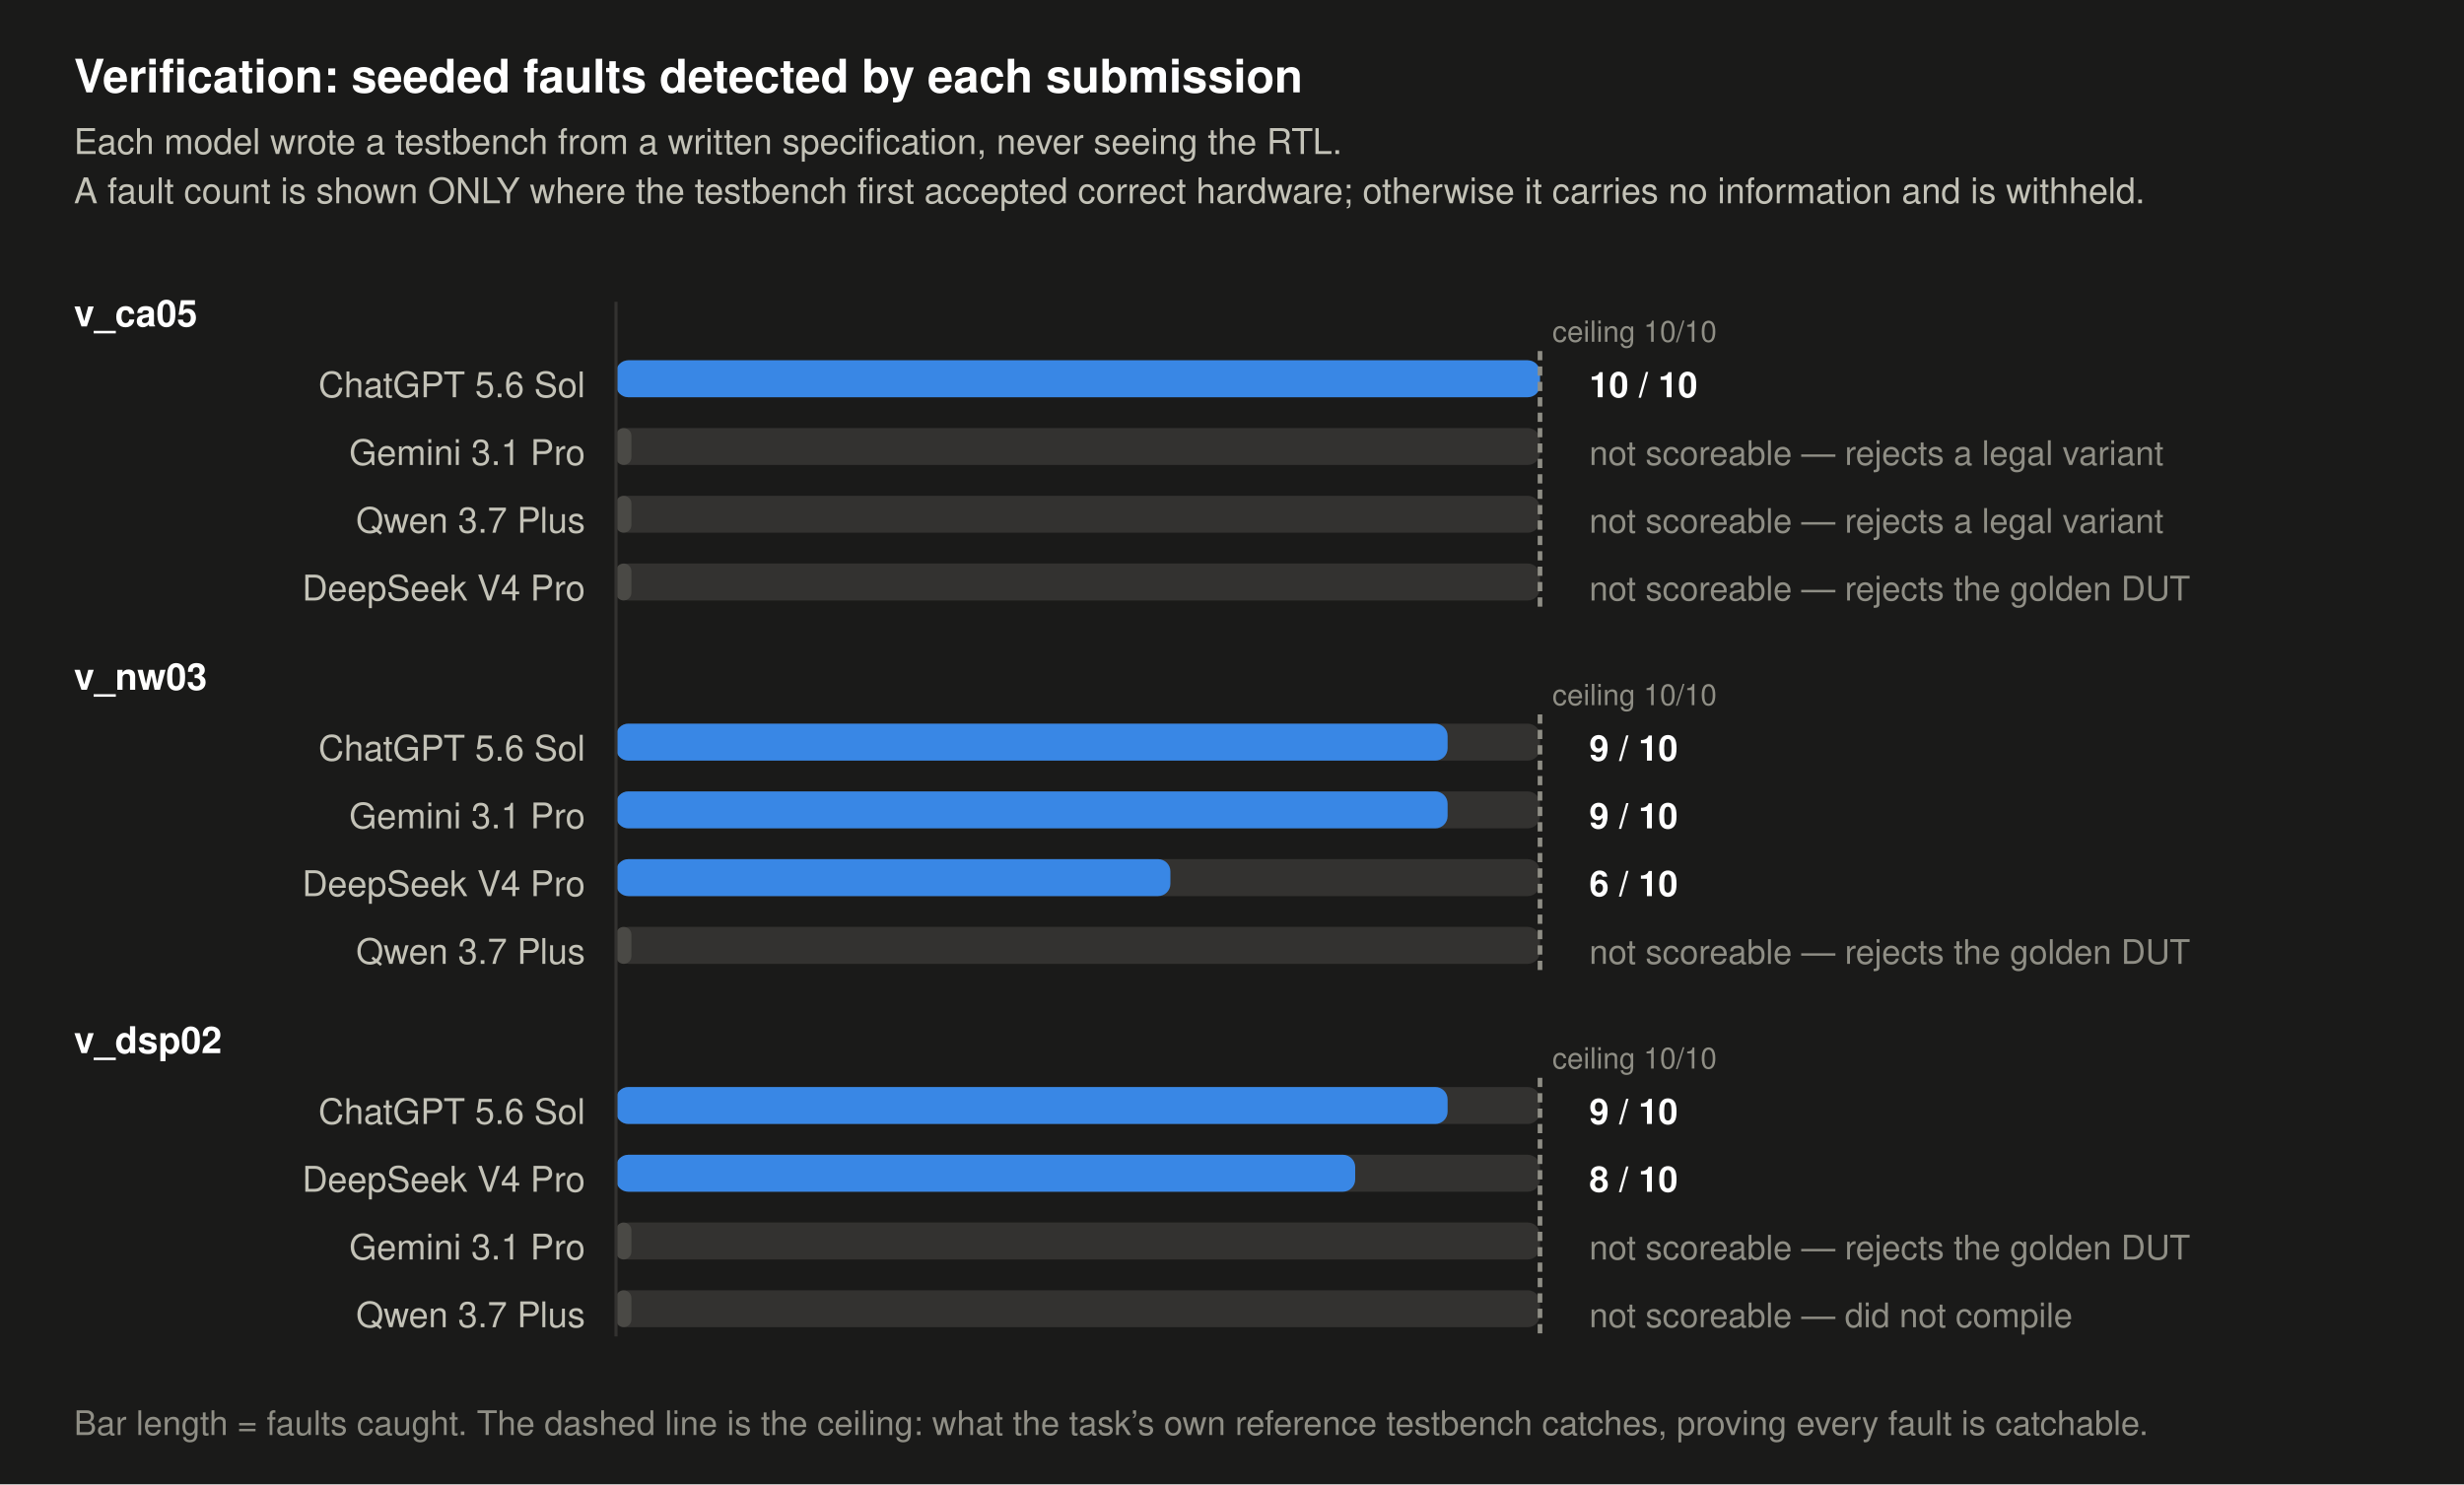
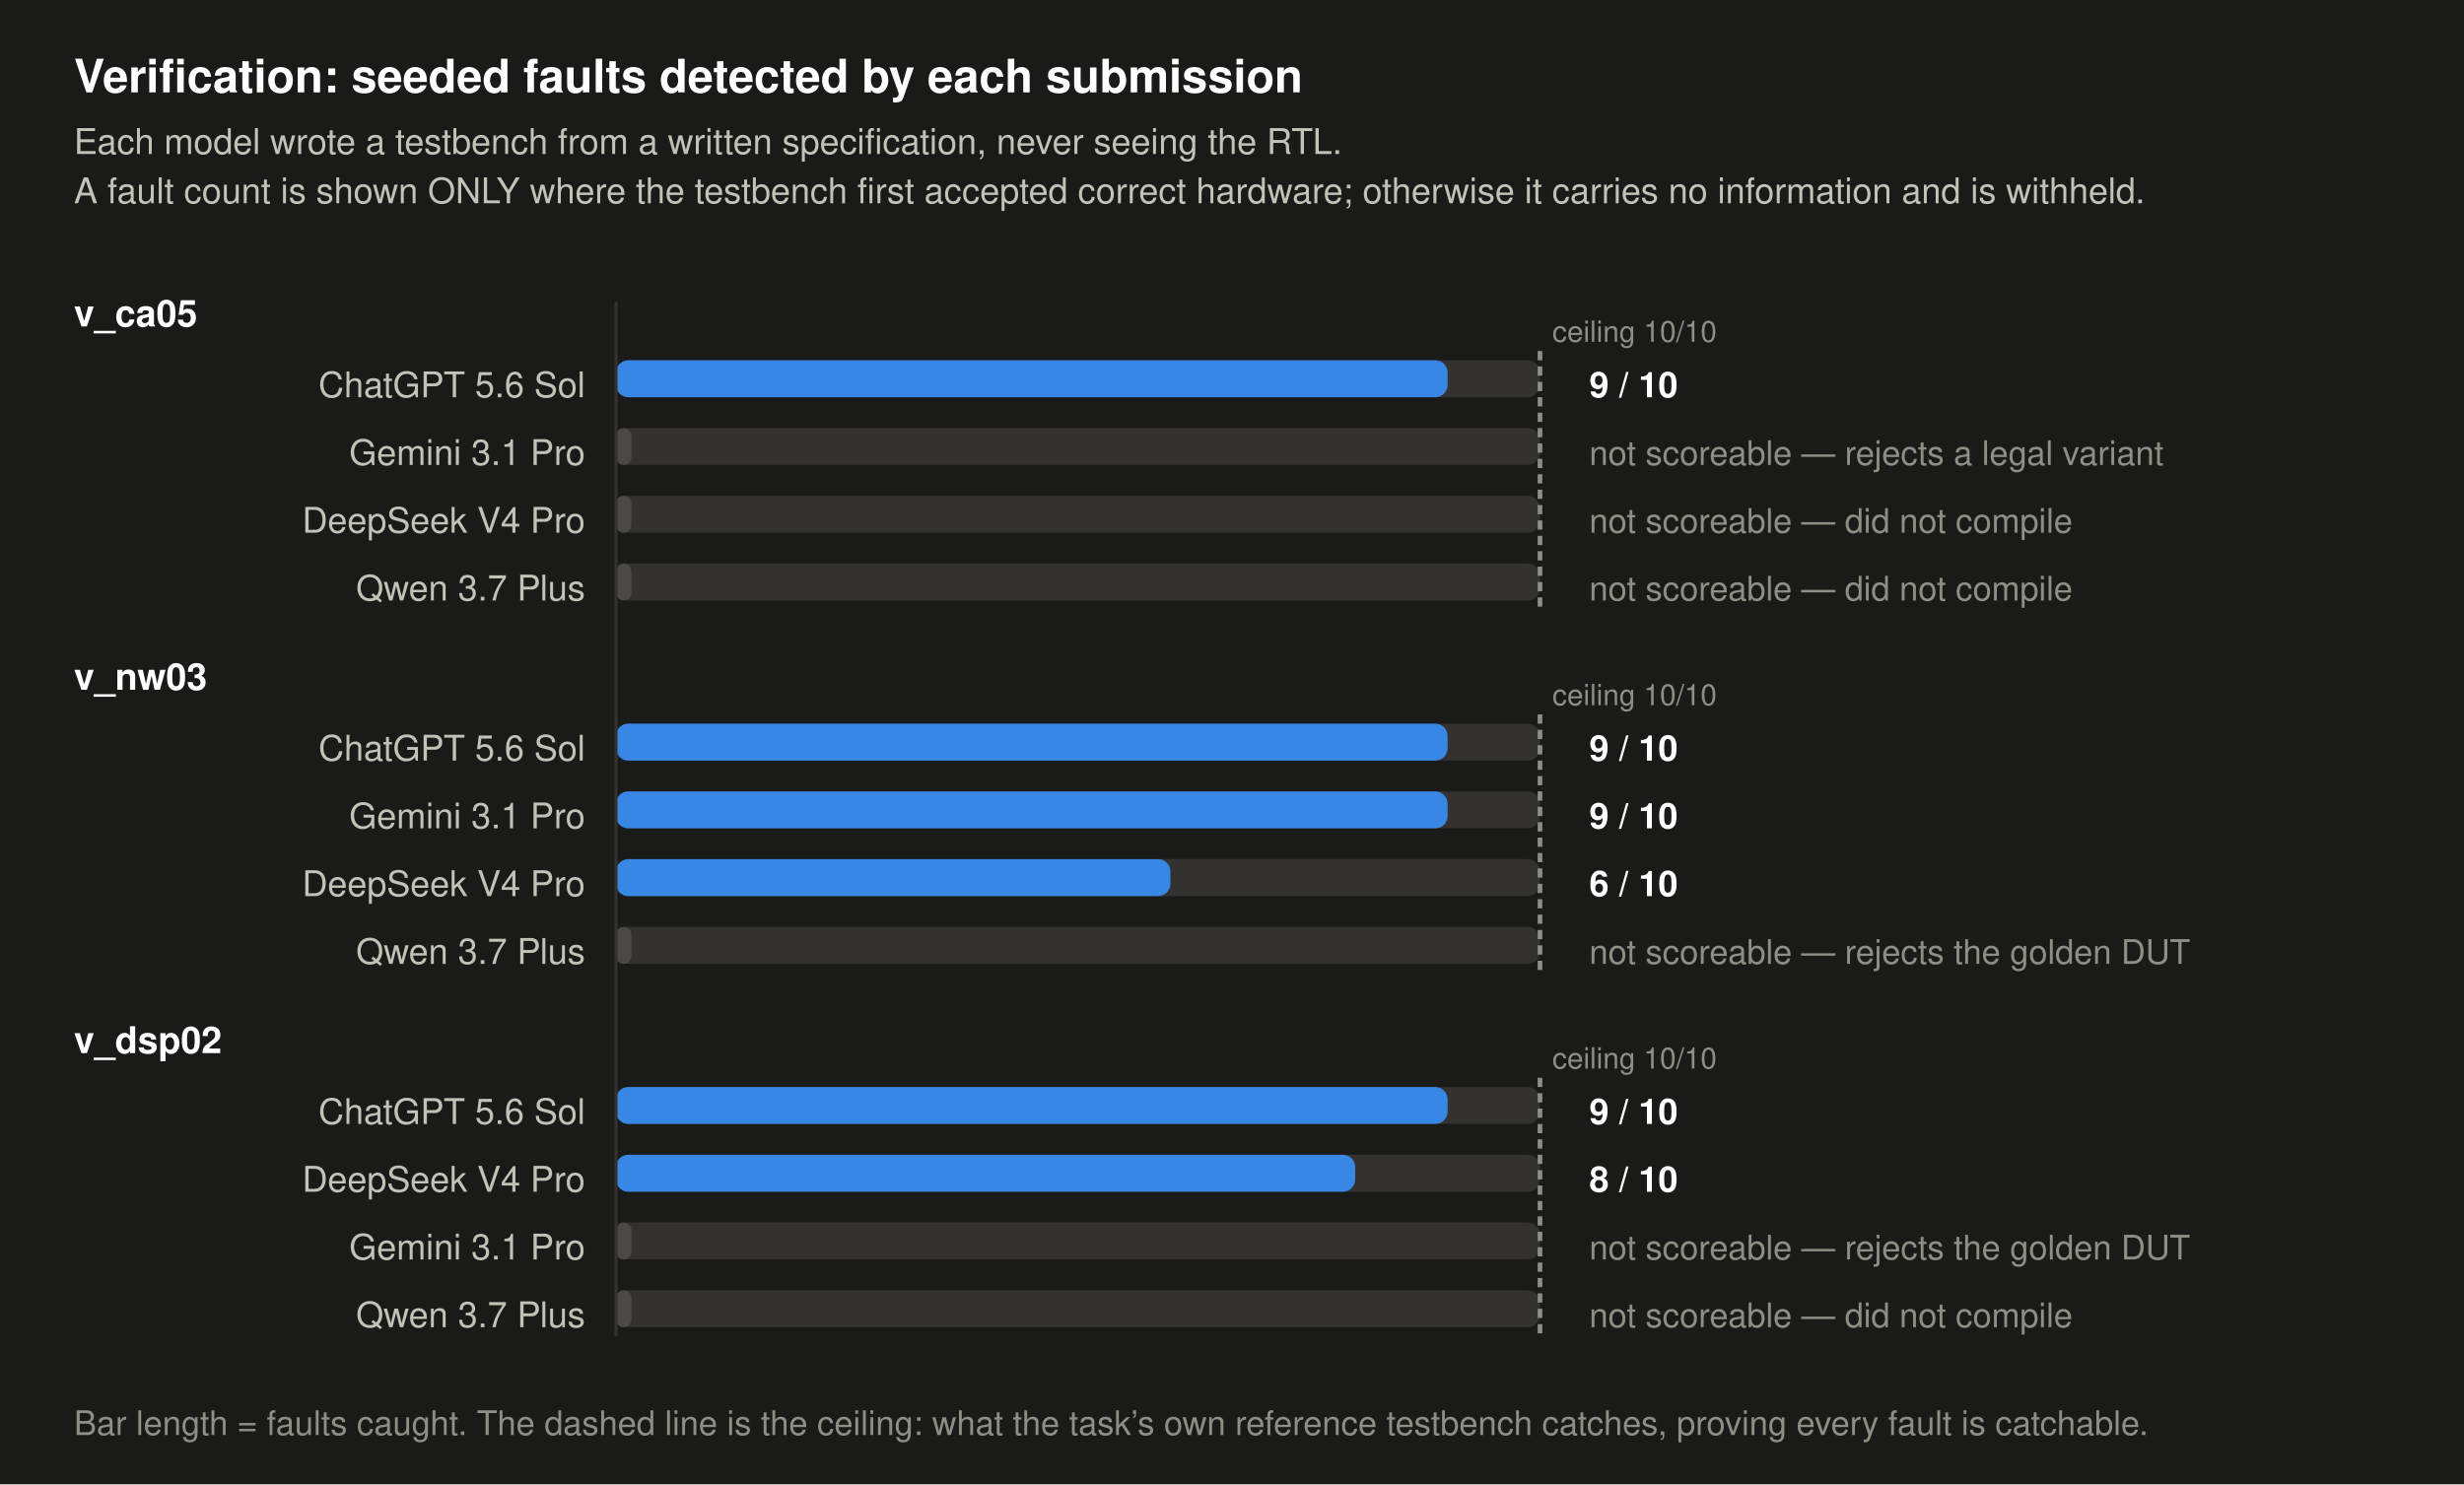
<svg xmlns="http://www.w3.org/2000/svg" width="800" height="482" viewBox="0 0 800 482" font-family="-apple-system,BlinkMacSystemFont,'Segoe UI',Helvetica,Arial,sans-serif">
  <rect width="800" height="482" fill="#1a1a19" />
  <text x="24" y="30" font-size="15" font-weight="600" fill="#ffffff">Verification: seeded faults detected by each submission</text>
  <text x="24" y="50" font-size="11.5" fill="#c3c2b7">Each model wrote a testbench from a written specification, never seeing the RTL.</text>
  <text x="24" y="66" font-size="11.5" fill="#c3c2b7">A fault count is shown ONLY where the testbench first accepted correct hardware; otherwise it carries no information and is withheld.</text>
  <text x="24" y="106" font-size="12" font-weight="600" fill="#ffffff">v_ca05</text>
  <text x="190" y="129.0" font-size="11.5" text-anchor="end" fill="#c3c2b7">ChatGPT 5.6 Sol</text>
  <rect x="200" y="117" width="300" height="12" rx="4" fill="#333230" />
-   <rect x="200" y="117" width="300.0" height="12" rx="4" fill="#3987e5" />
-   <text x="516" y="129.0" font-size="11.5" font-weight="600" fill="#ffffff">10 / 10</text>
+   <rect x="200" y="117" width="270.0" height="12" rx="4" fill="#3987e5" />
+   <text x="516" y="129.0" font-size="11.5" font-weight="600" fill="#ffffff">9 / 10</text>
  <text x="190" y="151.0" font-size="11.5" text-anchor="end" fill="#c3c2b7">Gemini 3.1 Pro</text>
  <rect x="200" y="139" width="300" height="12" rx="4" fill="#333230" />
  <rect x="200" y="139" width="5" height="12" rx="2.5" fill="#4a4945" />
  <text x="516" y="151.0" font-size="11" fill="#8f8e85">not scoreable — rejects a legal variant</text>
-   <text x="190" y="173.0" font-size="11.5" text-anchor="end" fill="#c3c2b7">Qwen 3.7 Plus</text>
+   <text x="190" y="173.0" font-size="11.5" text-anchor="end" fill="#c3c2b7">DeepSeek V4 Pro</text>
  <rect x="200" y="161" width="300" height="12" rx="4" fill="#333230" />
  <rect x="200" y="161" width="5" height="12" rx="2.5" fill="#4a4945" />
-   <text x="516" y="173.0" font-size="11" fill="#8f8e85">not scoreable — rejects a legal variant</text>
-   <text x="190" y="195.0" font-size="11.5" text-anchor="end" fill="#c3c2b7">DeepSeek V4 Pro</text>
+   <text x="516" y="173.0" font-size="11" fill="#8f8e85">not scoreable — did not compile</text>
+   <text x="190" y="195.0" font-size="11.5" text-anchor="end" fill="#c3c2b7">Qwen 3.7 Plus</text>
  <rect x="200" y="183" width="300" height="12" rx="4" fill="#333230" />
  <rect x="200" y="183" width="5" height="12" rx="2.5" fill="#4a4945" />
-   <text x="516" y="195.0" font-size="11" fill="#8f8e85">not scoreable — rejects the golden DUT</text>
+   <text x="516" y="195.0" font-size="11" fill="#8f8e85">not scoreable — did not compile</text>
  <line x1="500" y1="114" x2="500" y2="198" stroke="#8f8e85" stroke-width="1.5" stroke-dasharray="3 2" />
  <text x="504" y="111" font-size="9.5" fill="#8f8e85">ceiling 10/10</text>
  <text x="24" y="224" font-size="12" font-weight="600" fill="#ffffff">v_nw03</text>
  <text x="190" y="247.0" font-size="11.5" text-anchor="end" fill="#c3c2b7">ChatGPT 5.6 Sol</text>
  <rect x="200" y="235" width="300" height="12" rx="4" fill="#333230" />
  <rect x="200" y="235" width="270.0" height="12" rx="4" fill="#3987e5" />
  <text x="516" y="247.0" font-size="11.5" font-weight="600" fill="#ffffff">9 / 10</text>
  <text x="190" y="269.0" font-size="11.5" text-anchor="end" fill="#c3c2b7">Gemini 3.1 Pro</text>
  <rect x="200" y="257" width="300" height="12" rx="4" fill="#333230" />
  <rect x="200" y="257" width="270.0" height="12" rx="4" fill="#3987e5" />
  <text x="516" y="269.0" font-size="11.5" font-weight="600" fill="#ffffff">9 / 10</text>
  <text x="190" y="291.0" font-size="11.5" text-anchor="end" fill="#c3c2b7">DeepSeek V4 Pro</text>
  <rect x="200" y="279" width="300" height="12" rx="4" fill="#333230" />
  <rect x="200" y="279" width="180.0" height="12" rx="4" fill="#3987e5" />
  <text x="516" y="291.0" font-size="11.5" font-weight="600" fill="#ffffff">6 / 10</text>
  <text x="190" y="313.0" font-size="11.5" text-anchor="end" fill="#c3c2b7">Qwen 3.7 Plus</text>
  <rect x="200" y="301" width="300" height="12" rx="4" fill="#333230" />
  <rect x="200" y="301" width="5" height="12" rx="2.5" fill="#4a4945" />
  <text x="516" y="313.0" font-size="11" fill="#8f8e85">not scoreable — rejects the golden DUT</text>
  <line x1="500" y1="232" x2="500" y2="316" stroke="#8f8e85" stroke-width="1.5" stroke-dasharray="3 2" />
  <text x="504" y="229" font-size="9.5" fill="#8f8e85">ceiling 10/10</text>
  <text x="24" y="342" font-size="12" font-weight="600" fill="#ffffff">v_dsp02</text>
  <text x="190" y="365.0" font-size="11.5" text-anchor="end" fill="#c3c2b7">ChatGPT 5.6 Sol</text>
  <rect x="200" y="353" width="300" height="12" rx="4" fill="#333230" />
  <rect x="200" y="353" width="270.0" height="12" rx="4" fill="#3987e5" />
  <text x="516" y="365.0" font-size="11.5" font-weight="600" fill="#ffffff">9 / 10</text>
  <text x="190" y="387.0" font-size="11.5" text-anchor="end" fill="#c3c2b7">DeepSeek V4 Pro</text>
  <rect x="200" y="375" width="300" height="12" rx="4" fill="#333230" />
  <rect x="200" y="375" width="240.0" height="12" rx="4" fill="#3987e5" />
  <text x="516" y="387.0" font-size="11.5" font-weight="600" fill="#ffffff">8 / 10</text>
  <text x="190" y="409.0" font-size="11.5" text-anchor="end" fill="#c3c2b7">Gemini 3.1 Pro</text>
  <rect x="200" y="397" width="300" height="12" rx="4" fill="#333230" />
  <rect x="200" y="397" width="5" height="12" rx="2.5" fill="#4a4945" />
  <text x="516" y="409.0" font-size="11" fill="#8f8e85">not scoreable — rejects the golden DUT</text>
  <text x="190" y="431.0" font-size="11.5" text-anchor="end" fill="#c3c2b7">Qwen 3.7 Plus</text>
  <rect x="200" y="419" width="300" height="12" rx="4" fill="#333230" />
  <rect x="200" y="419" width="5" height="12" rx="2.5" fill="#4a4945" />
  <text x="516" y="431.0" font-size="11" fill="#8f8e85">not scoreable — did not compile</text>
  <line x1="500" y1="350" x2="500" y2="434" stroke="#8f8e85" stroke-width="1.5" stroke-dasharray="3 2" />
  <text x="504" y="347" font-size="9.5" fill="#8f8e85">ceiling 10/10</text>
  <line x1="200" y1="98" x2="200" y2="434" stroke="#333230" stroke-width="1" />
  <text x="24" y="466" font-size="11" fill="#8f8e85">Bar length = faults caught. The dashed line is the ceiling: what the task’s own reference testbench catches, proving every fault is catchable.</text>
</svg>
